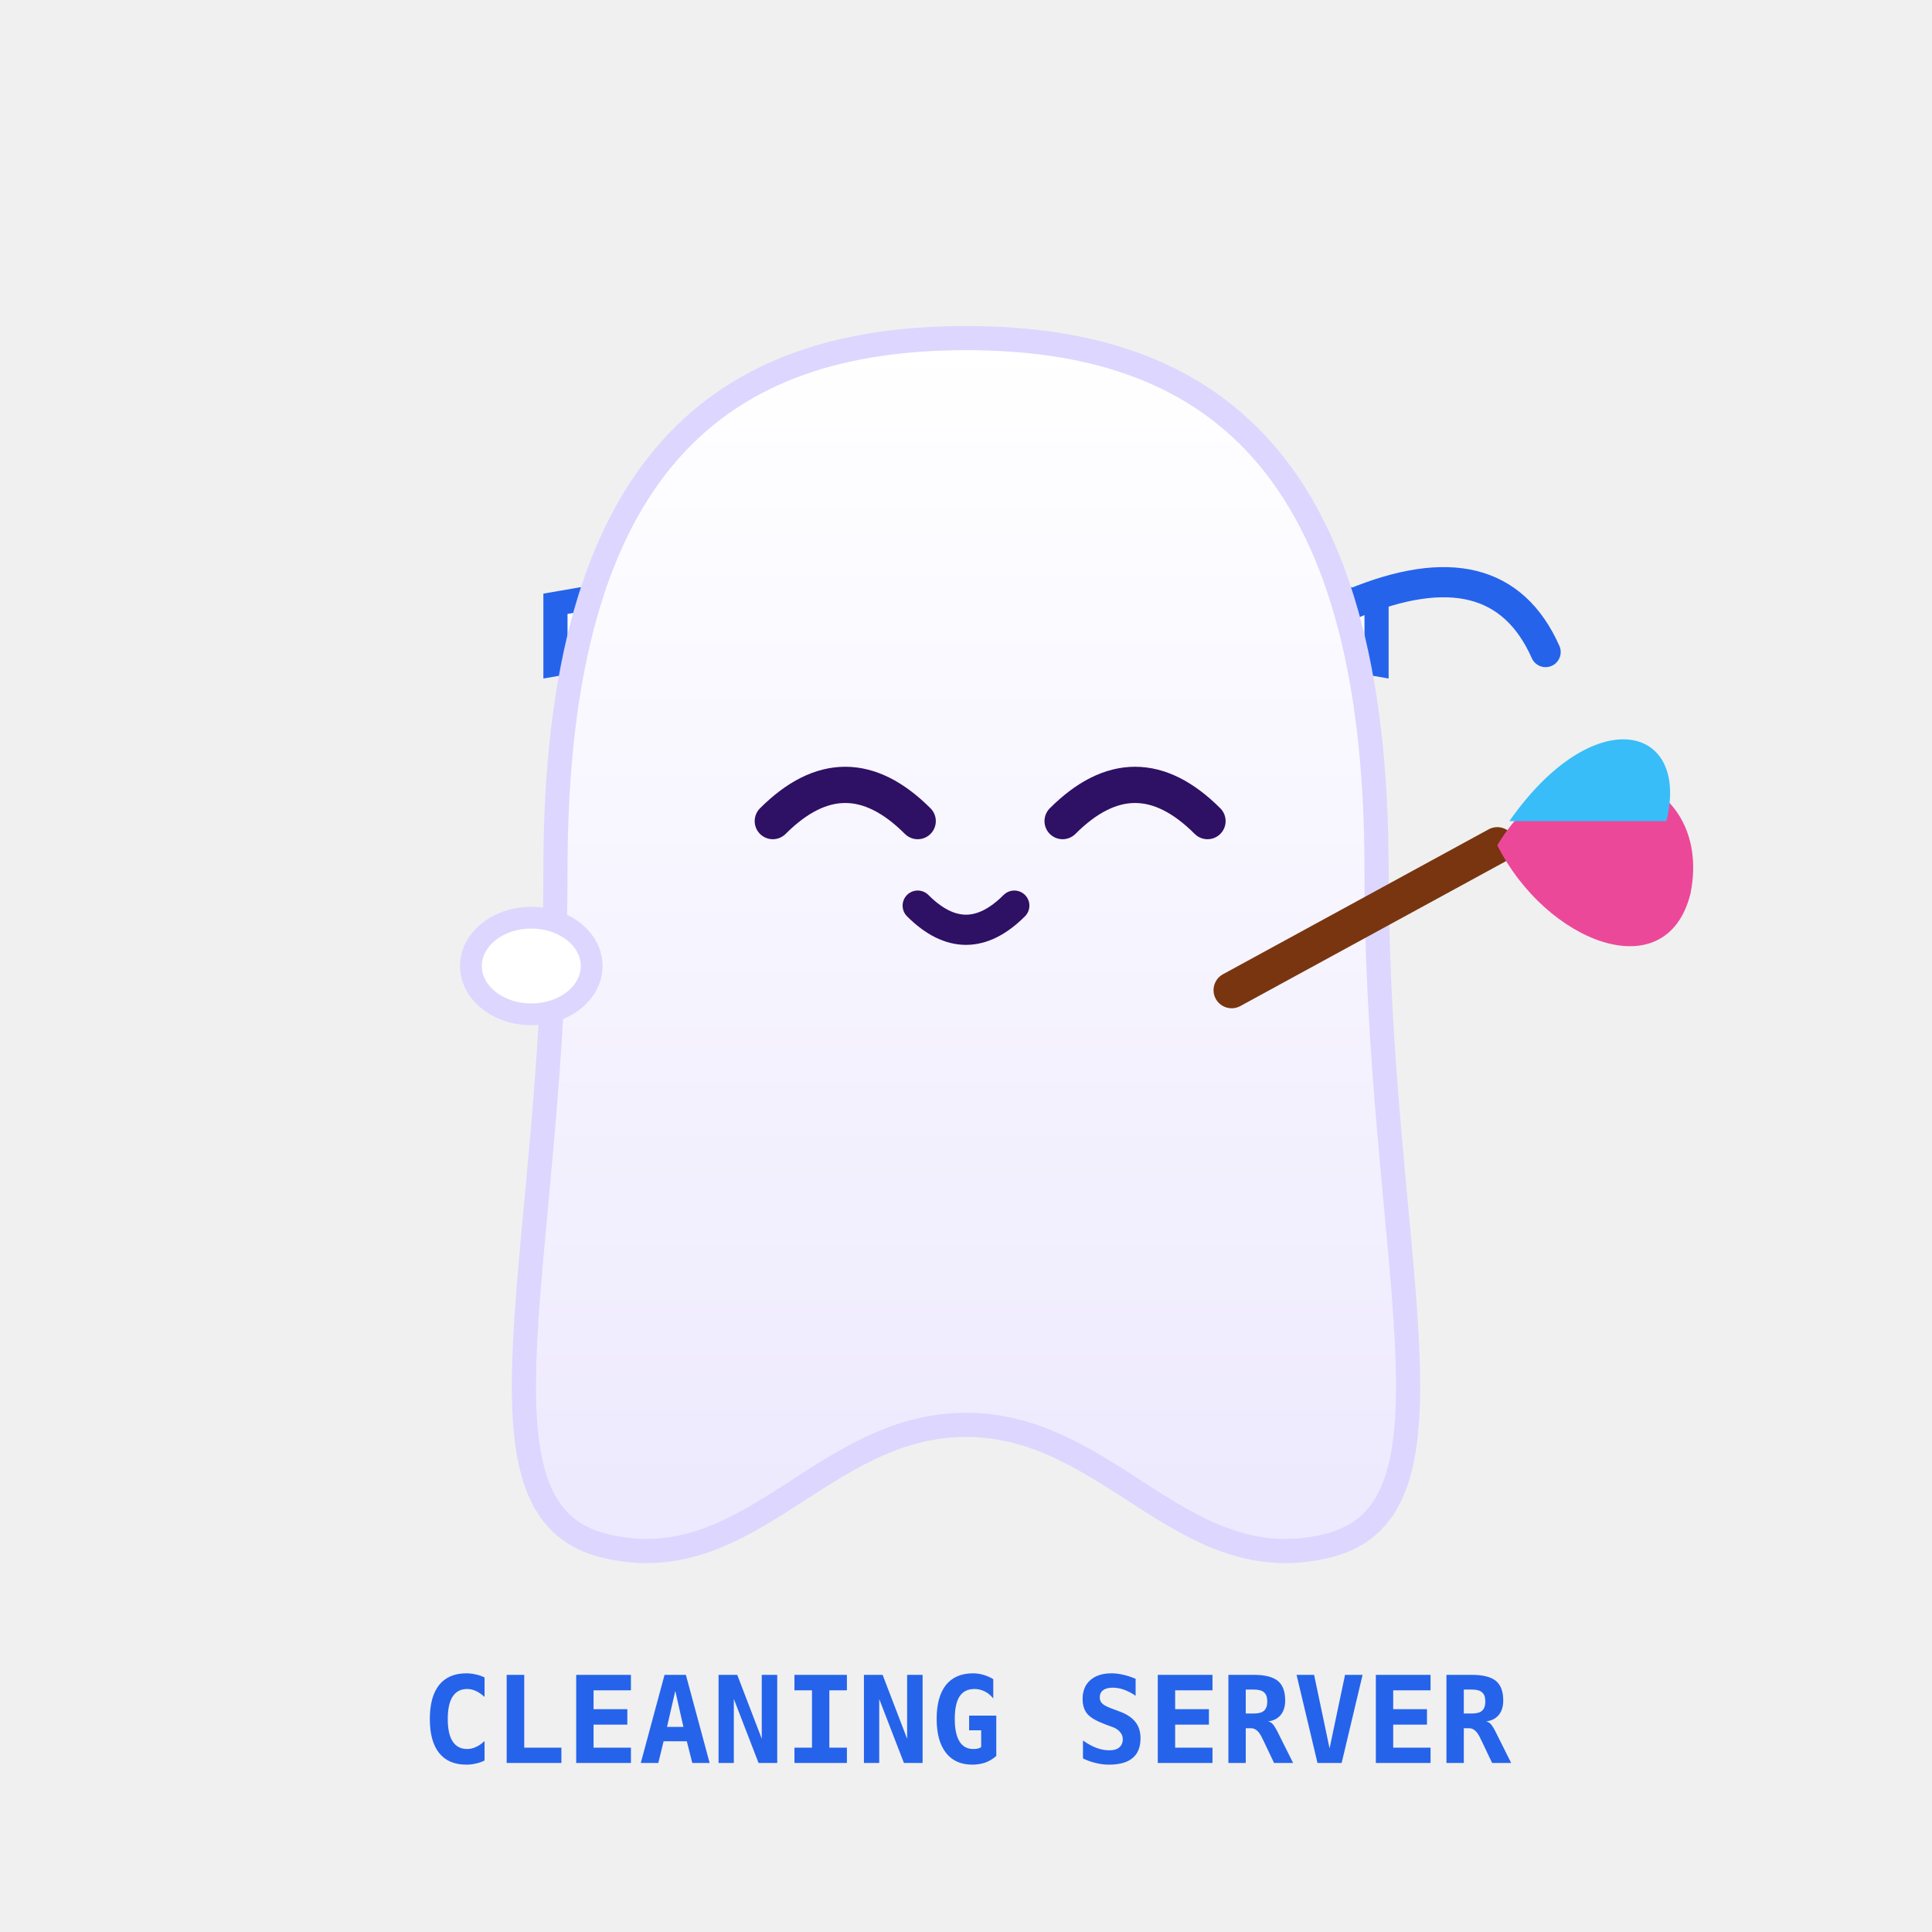
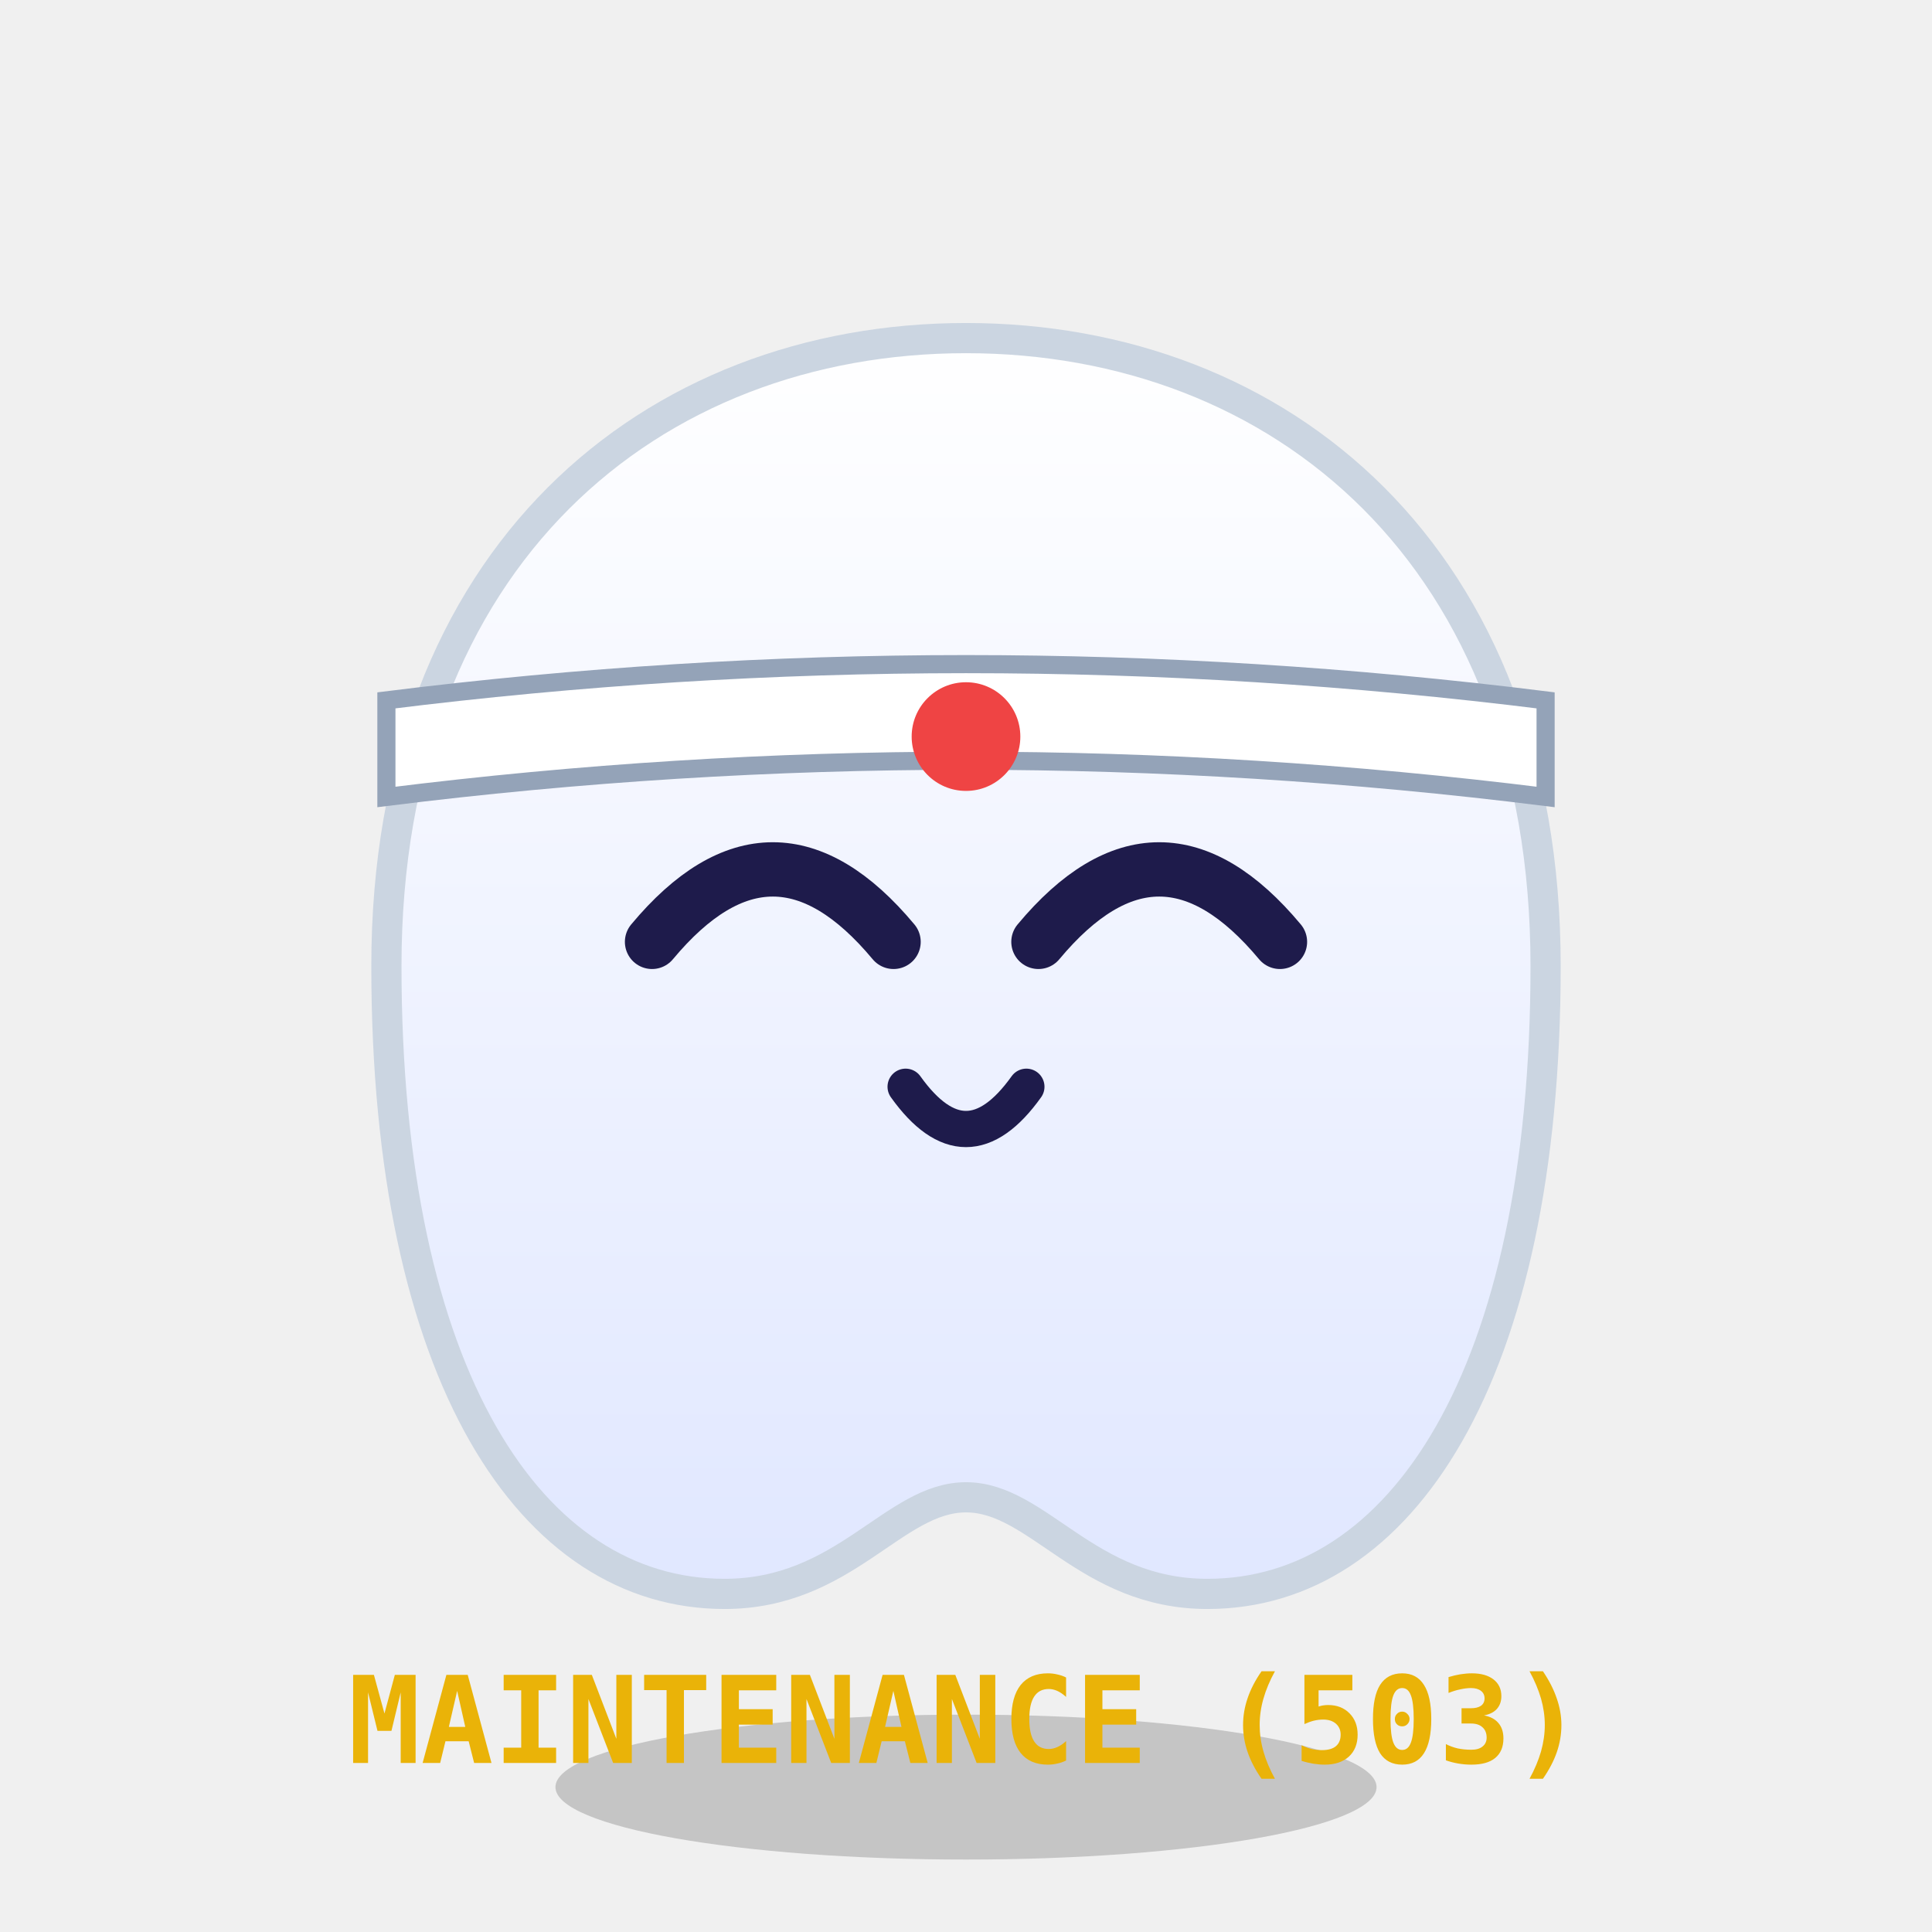
<svg xmlns="http://www.w3.org/2000/svg" viewBox="0 0 160 160" width="100%" height="100%">
  <defs>
-     <linearGradient id="g-body" x1="0%" y1="0%" x2="0%" y2="100%">
+     <linearGradient id="ghost-head-grad" x1="0%" y1="0%" x2="0%" y2="100%">
      <stop offset="0%" stop-color="#ffffff" />
-       <stop offset="100%" stop-color="#ede9fe" />
+       <stop offset="100%" stop-color="#e0e7ff" />
    </linearGradient>
  </defs>
  <style>
-     @keyframes dustSweep {
-       0%, 100% { transform: rotate(-15deg); }
-       50% { transform: rotate(25deg); }
+     @keyframes nodWork {
+       0%, 100% { transform: translateY(0); }
+       50% { transform: translateY(-5px); }
    }
-     @keyframes ghostNod {
-       0%, 100% { transform: translateY(0); }
-       50% { transform: translateY(-4px); }
-     }
-     .duster-action { animation: dustSweep 1.2s ease-in-out infinite; transform-origin: 105px 82px; }
-     .ghost-worker { animation: ghostNod 2.2s ease-in-out infinite; }
+     .head-nod { animation: nodWork 1.8s ease-in-out infinite; }
  </style>
-   <g class="ghost-worker">
-     <path d="M 46 50 Q 80 44 114 50 L 114 55 Q 80 49 46 55 Z" fill="#ffffff" stroke="#2563eb" stroke-width="2" />
-     <circle cx="80" cy="50" r="3" fill="#ef4444" />
-     <path d="M 112 50 Q 124 45 128 54" fill="none" stroke="#2563eb" stroke-width="2.5" stroke-linecap="round" />
-     <path d="M 46 72 C 46 38 60 28 80 28 C 100 28 114 38 114 72 C 114 104 122 125 110 128 C 98 131 92 118 80 118 C 68 118 62 131 50 128 C 38 125 46 104 46 72 Z" fill="url(#g-body)" stroke="#ddd6fe" stroke-width="2" />
-     <path d="M 64 68 Q 70 62 76 68" fill="none" stroke="#2e1065" stroke-width="3" stroke-linecap="round" />
-     <path d="M 88 68 Q 94 62 100 68" fill="none" stroke="#2e1065" stroke-width="3" stroke-linecap="round" />
-     <path d="M 76 75 Q 80 79 84 75" fill="none" stroke="#2e1065" stroke-width="2.5" stroke-linecap="round" />
-     <ellipse cx="44" cy="80" rx="5" ry="4" fill="#ffffff" stroke="#ddd6fe" stroke-width="1.8" />
-     <g class="duster-action">
-       <line x1="102" y1="82" x2="124" y2="70" stroke="#78350f" stroke-width="3" stroke-linecap="round" />
-       <path d="M 124 70 C 130 60 142 64 140 74 C 138 82 128 78 124 70 Z" fill="#ec4899" />
-       <path d="M 125 68 C 132 58 140 60 138 68 Z" fill="#38bdf8" />
-     </g>
+   <ellipse cx="80" cy="148" rx="34" ry="6" fill="#000000" opacity="0.18" />
+   <g class="head-nod">
+     <path d="M 32 80 C 32 46 54 28 80 28 C 106 28 128 46 128 80 C 128 114 116 132 100 132 C 90 132 86 124 80 124 C 74 124 70 132 60 132 C 44 132 32 114 32 80 Z" fill="url(#ghost-head-grad)" stroke="#cbd5e1" stroke-width="2.5" />
+     <path d="M 32 58 Q 80 52 128 58 L 128 66 Q 80 60 32 66 Z" fill="#ffffff" stroke="#94a3b8" stroke-width="1.5" />
+     <circle cx="80" cy="61" r="4.5" fill="#ef4444" />
+     <path d="M 54 78 Q 64 66 74 78" fill="none" stroke="#1e1b4b" stroke-width="4.5" stroke-linecap="round" />
+     <path d="M 86 78 Q 96 66 106 78" fill="none" stroke="#1e1b4b" stroke-width="4.5" stroke-linecap="round" />
+     <path d="M 75 90 Q 80 97 85 90" fill="none" stroke="#1e1b4b" stroke-width="3" stroke-linecap="round" />
  </g>
-   <text x="80" y="146" font-family="monospace" font-size="10" font-weight="bold" fill="#2563eb" text-anchor="middle">CLEANING SERVER</text>
+   <text x="80" y="146" font-family="monospace" font-size="10" font-weight="bold" fill="#eab308" text-anchor="middle">MAINTENANCE (503)</text>
</svg>
